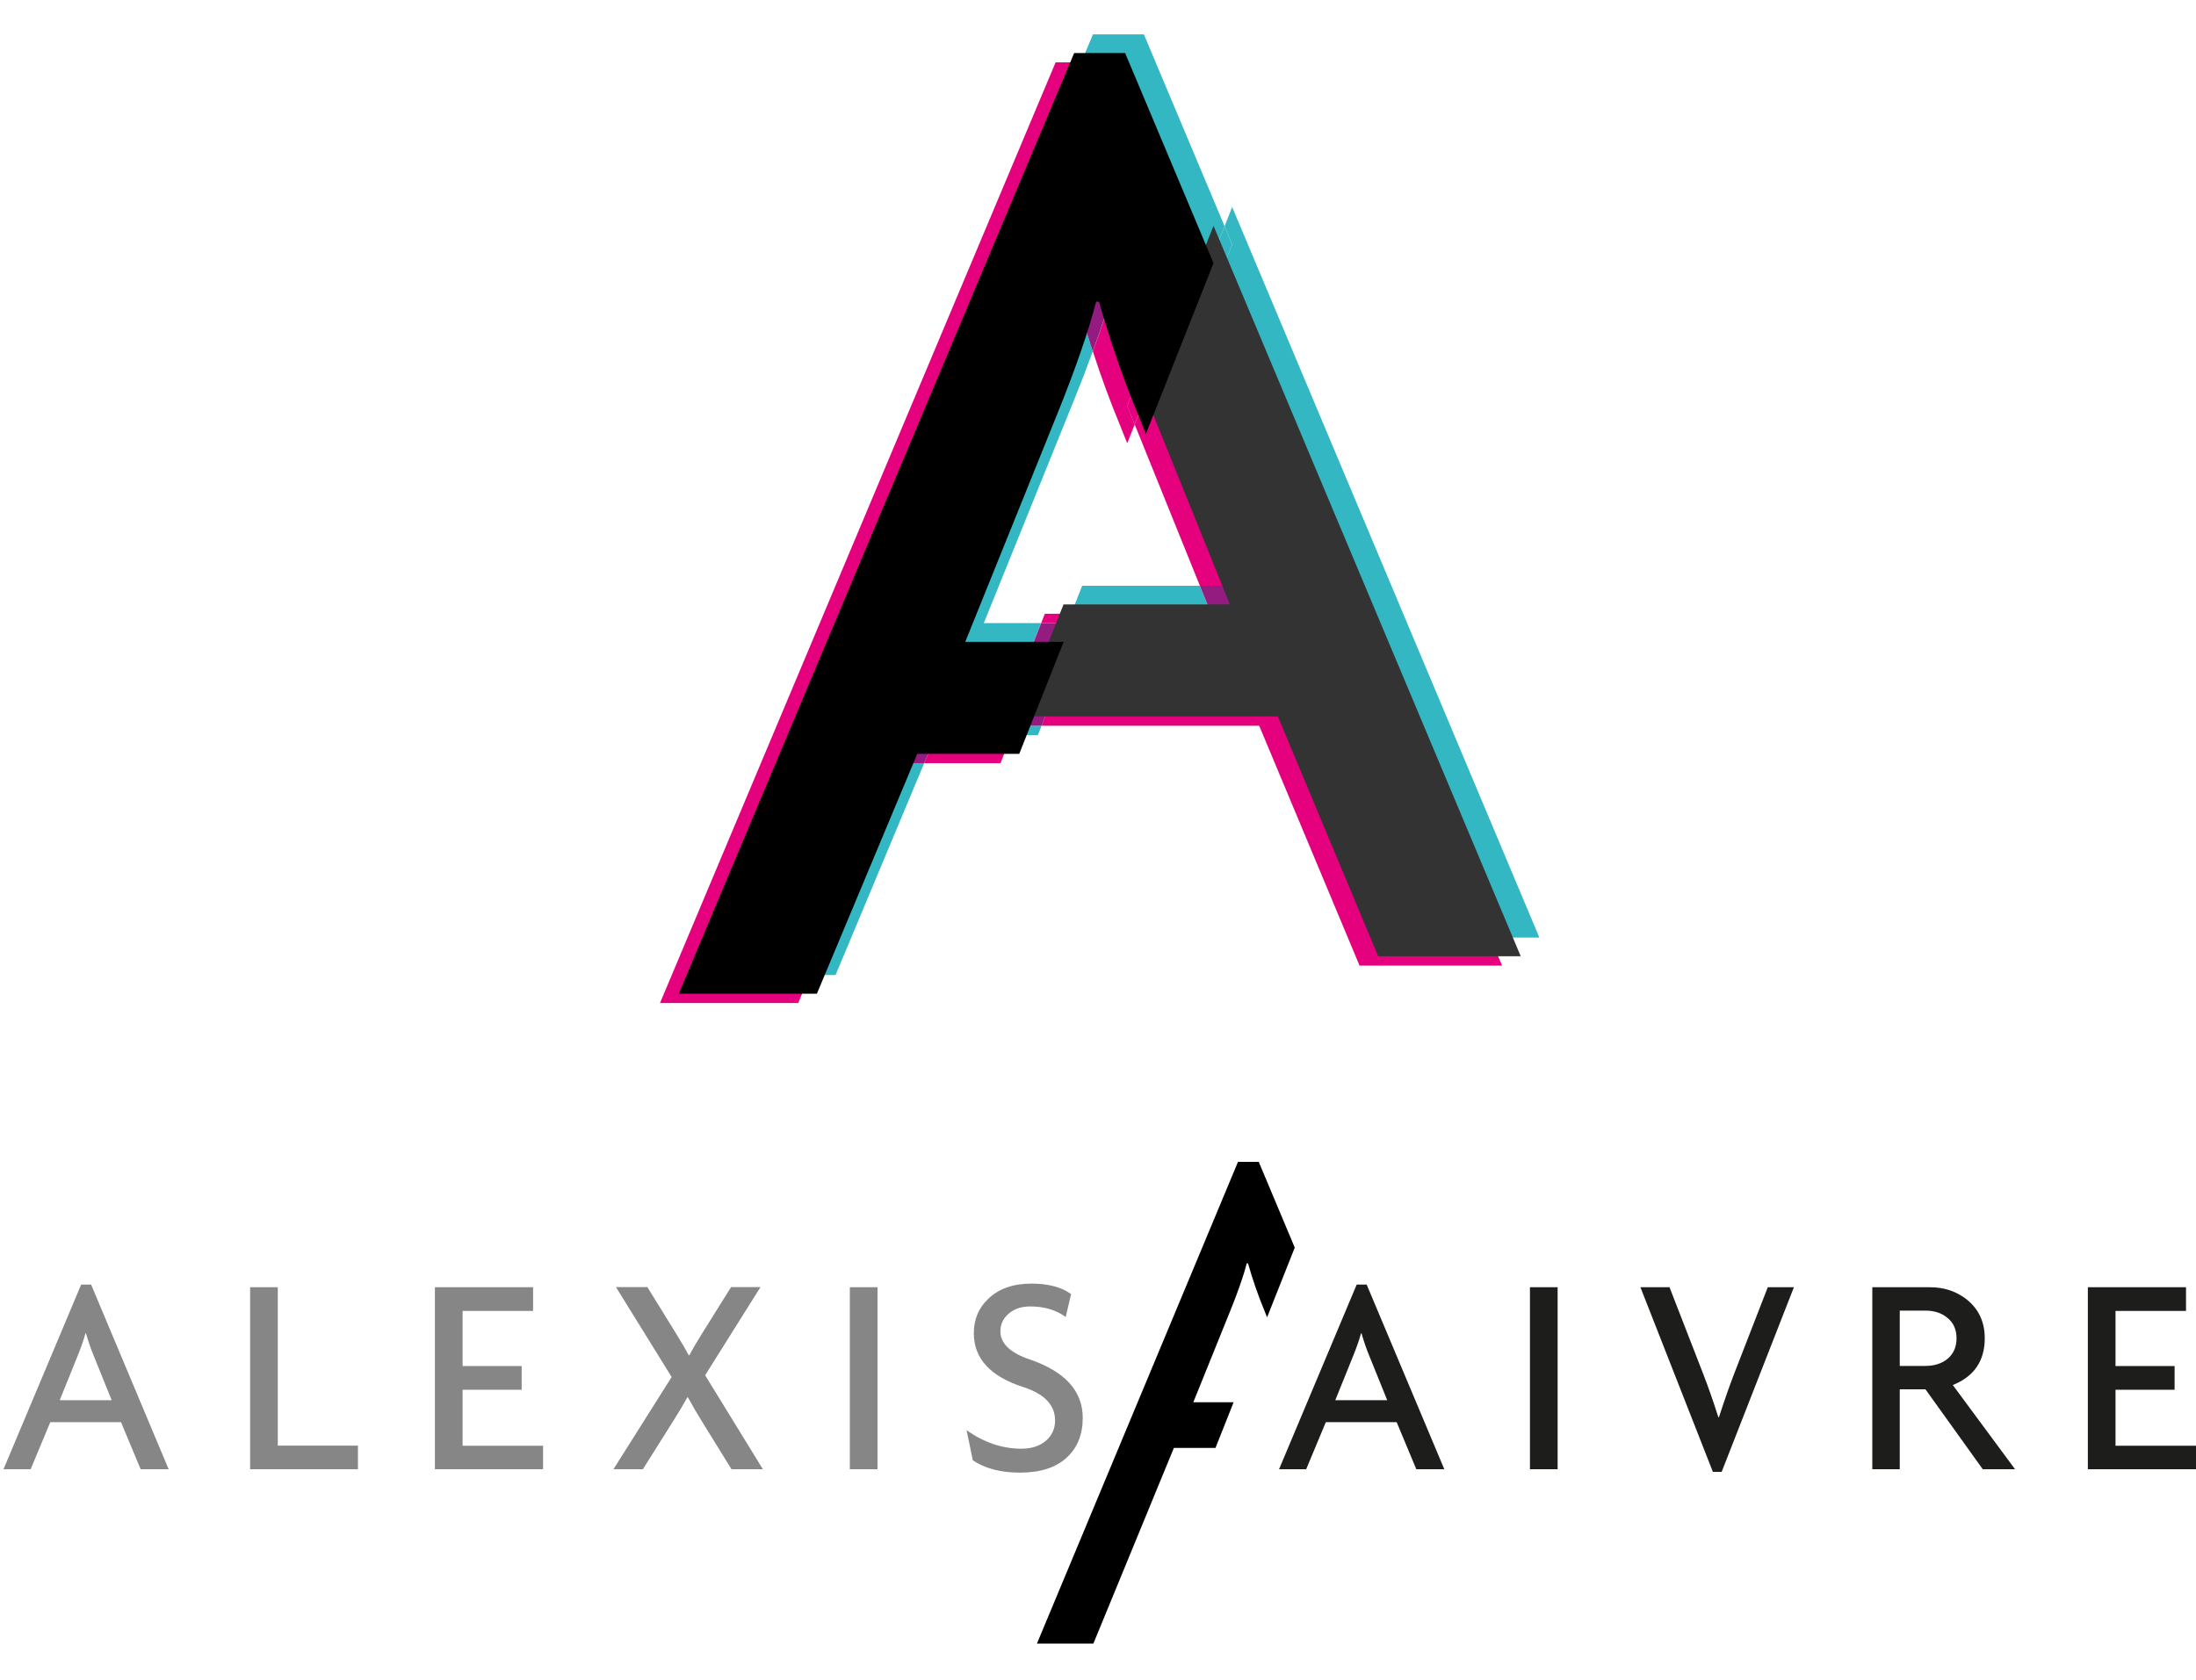
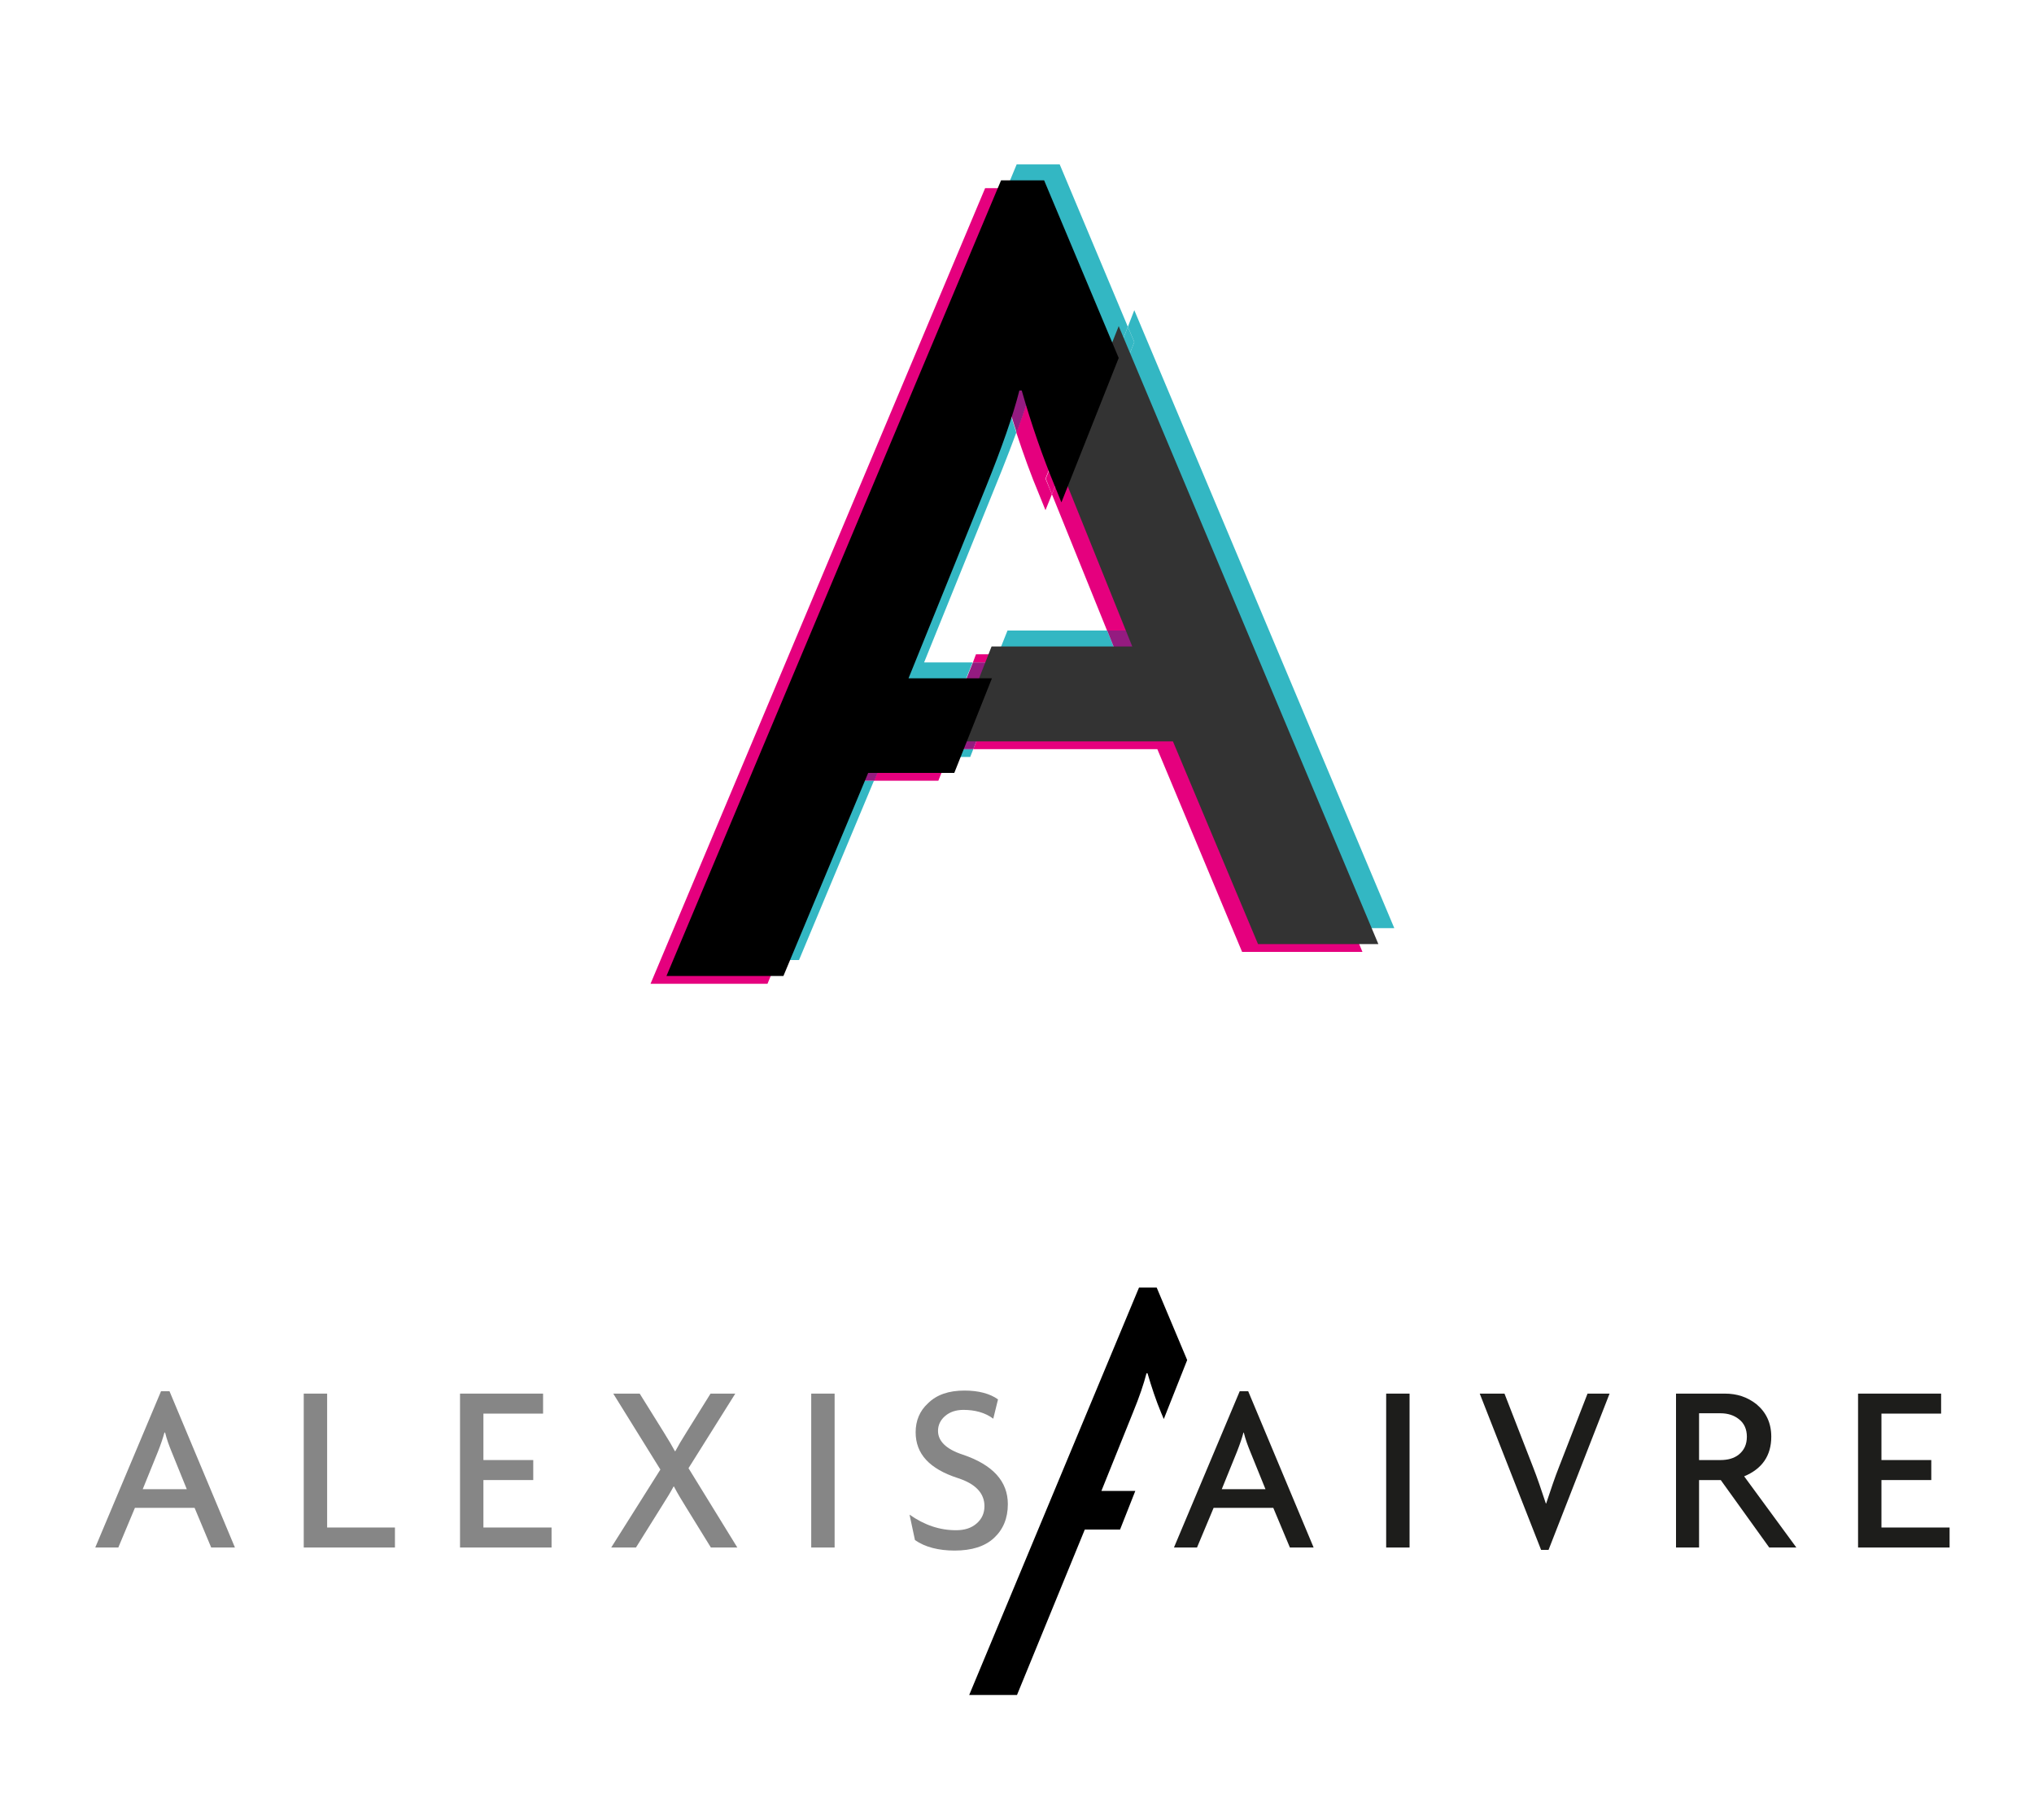
- <svg xmlns="http://www.w3.org/2000/svg" version="1.1" id="Capa_1" x="0px" y="0px" width="200px" height="153px" viewBox="0 0 200 153" style="enable-background:new 0 0 200 153;" xml:space="preserve">
+ <svg xmlns="http://www.w3.org/2000/svg" version="1.1" id="Capa_1" x="0px" y="0px" width="60px" height="53.67px" viewBox="0 0 60 53.67" style="enable-background:new 0 0 60 53.67;" xml:space="preserve">
  <style type="text/css">
	.st0{fill:none;}
	.st1{fill:#33B7C3;}
	.st2{fill:#E5007E;}
	.st3{fill:#941B80;}
	.st4{fill:#333333;}
	.st5{fill:#868686;}
	.st6{fill:#1D1D1B;}
</style>
-   <g id="XMLID_143_">
-     <g id="XMLID_224_">
-       <path id="XMLID_235_" class="st0" d="M105.37,36.11c-1.32-3.18-2.52-6.62-3.58-10.33h-0.26c-0.71,2.74-1.9,6.18-3.58,10.33    l-8.34,20.66h8.95h15.15l-7.65-18.94v0L105.37,36.11z" />
-       <path id="XMLID_233_" class="st0" d="M101.96,38.66c-1.32-3.18-2.52-6.62-3.58-10.33h-0.26c-0.71,2.74-1.9,6.18-3.58,10.33    L86.2,59.32h8.95h15.15l-7.65-18.94v0L101.96,38.66z" />
-       <g id="XMLID_5_">
-         <path id="XMLID_6_" class="st0" d="M97.55,55.91l1.01-2.56h10.71l-5.94-14.7l-0.68,1.72l-0.69-1.72     c-0.87-2.1-1.68-4.32-2.44-6.64c-0.47,1.29-0.98,2.63-1.57,4.09l-8.34,20.66h5.21l0.34-0.85H97.55z" />
-         <polygon id="XMLID_12_" class="st1" points="110.75,26 135.72,85.41 140.2,85.41 112.22,18.86 111.53,20.61 112.22,22.27    " />
-         <polygon id="XMLID_13_" class="st1" points="97.55,55.91 110.31,55.91 109.28,53.36 98.56,53.36    " />
-         <polygon id="XMLID_14_" class="st1" points="73.76,88.82 76.1,88.82 84.17,69.52 81.83,69.52    " />
-         <polygon id="XMLID_15_" class="st1" points="108.12,23.17 108.82,21.42 110.05,24.35 111.53,20.61 104.18,3.13 99.54,3.13      98.47,5.68 100.77,5.68    " />
-         <path id="XMLID_16_" class="st1" d="M97.95,36.11c0.59-1.46,1.1-2.8,1.57-4.09c-0.39-1.2-0.77-2.42-1.13-3.69h-0.26     c-0.71,2.74-1.9,6.18-3.58,10.33L86.2,59.32h7.6l1.01-2.56h-5.21L97.95,36.11z" />
-         <polygon id="XMLID_17_" class="st1" points="92.13,66.96 94.53,66.96 94.86,66.11 92.47,66.11    " />
-         <polygon id="XMLID_18_" class="st1" points="110.75,26 112.22,22.27 111.53,20.61 110.05,24.35    " />
-         <polygon id="XMLID_19_" class="st2" points="95.16,55.91 94.82,56.77 97.21,56.77 97.55,55.91    " />
-         <path id="XMLID_20_" class="st2" d="M105.37,36.11c-0.17-0.42-0.34-0.86-0.51-1.29l-1.52,3.84l5.94,14.7h4.44l-6.97-17.26     l-0.68,1.72L105.37,36.11z" />
-         <polygon id="XMLID_21_" class="st2" points="127.22,85.41 118.09,63.56 95.87,63.56 94.86,66.11 114.68,66.11 123.82,87.96      136.8,87.96 135.72,85.41    " />
-         <polygon id="XMLID_22_" class="st3" points="106.75,36.1 113.71,53.36 109.28,53.36 110.31,55.91 97.55,55.91 97.21,56.77      98.56,56.77 95.87,63.56 118.09,63.56 127.22,85.41 135.72,85.41 110.75,26    " />
-         <polygon id="XMLID_23_" class="st3" points="94.53,63.56 97.21,56.77 94.82,56.77 93.81,59.32 95.16,59.32 92.47,66.11      94.86,66.11 95.87,63.56    " />
-         <path id="XMLID_28_" class="st2" d="M104.86,34.82c0.17,0.43,0.34,0.87,0.51,1.29l0.69,1.72l0.68-1.72l-0.68-1.69l3.99-10.07     l-1.23-2.93l-0.69,1.75l0.69,1.65L104.86,34.82z" />
-         <polygon id="XMLID_29_" class="st2" points="106.75,36.1 110.75,26 110.05,24.35 106.06,34.42    " />
-         <polygon id="XMLID_30_" class="st2" points="97.21,56.77 94.53,63.56 95.87,63.56 98.56,56.77    " />
-         <path id="XMLID_31_" class="st2" d="M102.66,40.38l0.68-1.72l-0.68-1.69l1.54-3.88c-0.86-2.32-1.66-4.75-2.4-7.32h-0.26     c-0.46,1.77-1.14,3.88-2.01,6.24c0.76,2.33,1.57,4.55,2.44,6.64L102.66,40.38z" />
-         <polygon id="XMLID_32_" class="st2" points="84.17,69.52 91.12,69.52 92.13,66.96 85.24,66.96    " />
-         <polygon id="XMLID_33_" class="st2" points="98.47,5.68 96.14,5.68 60.11,91.37 72.7,91.37 73.76,88.82 63.52,88.82    " />
-         <path id="XMLID_34_" class="st3" d="M91.12,66.11l2.69-6.79h-7.6l8.34-20.66c1.68-4.15,2.87-7.59,3.58-10.33h0.26     c0.36,1.26,0.74,2.48,1.13,3.69c0.87-2.37,1.55-4.47,2.01-6.24h0.26c0.73,2.57,1.54,5,2.4,7.32l3.93-9.93l-7.35-17.49h-2.3     L63.52,88.82h10.24l8.07-19.3h2.34l1.07-2.56h6.89l0.34-0.85H91.12z" />
-         <path id="XMLID_35_" class="st2" d="M103.34,38.66l1.52-3.84c-0.23-0.57-0.45-1.14-0.67-1.72l-1.54,3.88L103.34,38.66z" />
-         <path id="XMLID_36_" class="st2" d="M108.82,24.82l-0.69-1.65l-3.93,9.93c0.22,0.58,0.44,1.16,0.67,1.72L108.82,24.82z" />
-         <polygon id="XMLID_37_" class="st2" points="92.47,66.11 95.16,59.32 93.81,59.32 91.12,66.11    " />
-       </g>
-       <polygon id="XMLID_229_" points="104.36,39.53 104.36,39.53 103.67,37.81   " />
-       <path id="XMLID_228_" class="st0" d="M103.67,37.81c-1.32-3.18-2.52-6.62-3.58-10.33h-0.26c-0.71,2.74-1.9,6.18-3.58,10.33    l-8.34,20.66h8.95h15.15l-7.65-18.94v0L103.67,37.81z" />
-       <polygon id="XMLID_227_" class="st4" points="110.52,20.57 104.36,36.12 112.01,55.06 96.86,55.06 92.82,65.26 116.38,65.26     125.52,87.11 138.5,87.11   " />
-       <path id="XMLID_226_" d="M87.91,58.47l8.34-20.66c1.68-4.15,2.87-7.59,3.58-10.33h0.26c1.06,3.71,2.25,7.15,3.58,10.33l0.69,1.72    l6.16-15.56l-8.05-19.14h-4.64L61.82,90.52H74.4l9.14-21.85h9.29l4.04-10.2H87.91z" />
+   <g id="XMLID_224_">
+     <path id="XMLID_235_" class="st0" d="M31.59,13.88c-0.36-0.87-0.69-1.81-0.98-2.83h-0.07c-0.19,0.75-0.52,1.69-0.98,2.83   l-2.29,5.66h2.45h4.15l-2.1-5.19v0L31.59,13.88z" />
+     <path id="XMLID_233_" class="st0" d="M30.65,14.58c-0.36-0.87-0.69-1.81-0.98-2.83H29.6c-0.19,0.75-0.52,1.69-0.98,2.83l-2.29,5.66   h2.45h4.15l-2.1-5.19v0L30.65,14.58z" />
+     <g id="XMLID_5_">
+       <path id="XMLID_6_" class="st0" d="M29.44,19.3l0.28-0.7h2.93l-1.63-4.03l-0.19,0.47l-0.19-0.47c-0.24-0.57-0.46-1.18-0.67-1.82    c-0.13,0.35-0.27,0.72-0.43,1.12l-2.29,5.66h1.43l0.09-0.23H29.44z" />
+       <polygon id="XMLID_12_" class="st1" points="33.06,11.11 39.9,27.38 41.13,27.38 33.46,9.15 33.27,9.64 33.46,10.09   " />
+       <polygon id="XMLID_13_" class="st1" points="29.44,19.3 32.94,19.3 32.66,18.6 29.72,18.6   " />
+       <polygon id="XMLID_14_" class="st1" points="22.93,28.32 23.57,28.32 25.78,23.03 25.14,23.03   " />
+       <polygon id="XMLID_15_" class="st1" points="32.34,10.34 32.53,9.86 32.87,10.66 33.27,9.64 31.26,4.85 29.99,4.85 29.7,5.55     30.33,5.55   " />
+       <path id="XMLID_16_" class="st1" d="M29.55,13.88c0.16-0.4,0.3-0.77,0.43-1.12c-0.11-0.33-0.21-0.66-0.31-1.01H29.6    c-0.19,0.75-0.52,1.69-0.98,2.83l-2.29,5.66h2.08l0.28-0.7h-1.43L29.55,13.88z" />
+       <polygon id="XMLID_17_" class="st1" points="27.96,22.33 28.62,22.33 28.71,22.1 28.05,22.1   " />
+       <polygon id="XMLID_18_" class="st1" points="33.06,11.11 33.46,10.09 33.27,9.64 32.87,10.66   " />
+       <polygon id="XMLID_19_" class="st2" points="28.79,19.3 28.7,19.54 29.35,19.54 29.44,19.3   " />
+       <path id="XMLID_20_" class="st2" d="M31.59,13.88c-0.05-0.12-0.09-0.23-0.14-0.35l-0.42,1.05l1.63,4.03h1.22l-1.91-4.73    l-0.19,0.47L31.59,13.88z" />
+       <polygon id="XMLID_21_" class="st2" points="37.57,27.38 35.07,21.4 28.98,21.4 28.71,22.1 34.14,22.1 36.64,28.08 40.19,28.08     39.9,27.38   " />
+       <polygon id="XMLID_22_" class="st3" points="31.96,13.88 33.87,18.6 32.66,18.6 32.94,19.3 29.44,19.3 29.35,19.54 29.72,19.54     28.98,21.4 35.07,21.4 37.57,27.38 39.9,27.38 33.06,11.11   " />
+       <polygon id="XMLID_23_" class="st3" points="28.62,21.4 29.35,19.54 28.7,19.54 28.42,20.24 28.79,20.24 28.05,22.1 28.71,22.1     28.98,21.4   " />
+       <path id="XMLID_28_" class="st2" d="M31.45,13.53c0.05,0.12,0.09,0.24,0.14,0.35l0.19,0.47l0.19-0.47l-0.19-0.46l1.09-2.76    l-0.34-0.8l-0.19,0.48l0.19,0.45L31.45,13.53z" />
+       <polygon id="XMLID_29_" class="st2" points="31.96,13.88 33.06,11.11 32.87,10.66 31.78,13.42   " />
+       <polygon id="XMLID_30_" class="st2" points="29.35,19.54 28.62,21.4 28.98,21.4 29.72,19.54   " />
+       <path id="XMLID_31_" class="st2" d="M30.84,15.05l0.19-0.47l-0.19-0.46l0.42-1.06c-0.24-0.63-0.46-1.3-0.66-2.01h-0.07    c-0.13,0.49-0.31,1.06-0.55,1.71c0.21,0.64,0.43,1.25,0.67,1.82L30.84,15.05z" />
+       <polygon id="XMLID_32_" class="st2" points="25.78,23.03 27.68,23.03 27.96,22.33 26.07,22.33   " />
+       <polygon id="XMLID_33_" class="st2" points="29.7,5.55 29.06,5.55 19.19,29.02 22.64,29.02 22.93,28.32 20.12,28.32   " />
+       <path id="XMLID_34_" class="st3" d="M27.68,22.1l0.74-1.86h-2.08l2.29-5.66c0.46-1.14,0.79-2.08,0.98-2.83h0.07    c0.1,0.35,0.2,0.68,0.31,1.01c0.24-0.65,0.42-1.22,0.55-1.71h0.07c0.2,0.7,0.42,1.37,0.66,2.01l1.08-2.72l-2.01-4.79H29.7    l-9.57,22.77h2.81l2.21-5.29h0.64l0.29-0.7h1.89l0.09-0.23H27.68z" />
+       <path id="XMLID_35_" class="st2" d="M31.03,14.58l0.42-1.05c-0.06-0.16-0.12-0.31-0.18-0.47l-0.42,1.06L31.03,14.58z" />
+       <path id="XMLID_36_" class="st2" d="M32.53,10.79l-0.19-0.45l-1.08,2.72c0.06,0.16,0.12,0.32,0.18,0.47L32.53,10.79z" />
+       <polygon id="XMLID_37_" class="st2" points="28.05,22.1 28.79,20.24 28.42,20.24 27.68,22.1   " />
    </g>
-     <g id="XMLID_144_">
-       <g id="XMLID_166_">
-         <path id="XMLID_221_" class="st5" d="M15.36,133.84h-2.55l-1.79-4.29H4.58l-1.79,4.29H0.32l7.07-16.82H8.3L15.36,133.84z      M10.17,127.55l-1.64-4.06c-0.26-0.62-0.49-1.3-0.7-2.03H7.78c-0.14,0.54-0.37,1.21-0.7,2.03l-1.64,4.06H10.17z" />
-         <path id="XMLID_219_" class="st5" d="M32.6,133.84h-9.82v-16.58h2.52v14.43h7.3V133.84z" />
-         <path id="XMLID_217_" class="st5" d="M49.46,133.84h-9.85v-16.58h8.94v2.16h-6.42v5.02h5.38v2.16h-5.38v5.1h7.33V133.84z" />
-         <path id="XMLID_215_" class="st5" d="M69.48,133.84h-2.86l-2.7-4.37c-0.4-0.64-0.82-1.37-1.27-2.18h-0.05     c-0.3,0.55-0.73,1.28-1.3,2.18l-2.75,4.37h-2.68l5.3-8.4l-5.07-8.19h2.86l2.57,4.16c0.54,0.87,0.93,1.55,1.2,2.05h0.05     c0.29-0.55,0.69-1.24,1.2-2.05l2.6-4.16h2.68l-5.04,8.03L69.48,133.84z" />
-         <path id="XMLID_213_" class="st5" d="M79.93,133.84H77.4v-16.58h2.52V133.84z" />
-         <path id="XMLID_211_" class="st5" d="M98.61,129.16c0,1.53-0.49,2.74-1.48,3.64c-0.99,0.9-2.4,1.35-4.24,1.35     c-1.73,0-3.16-0.37-4.29-1.12l-0.57-2.75c1.59,1.13,3.26,1.69,4.99,1.69c0.92,0,1.66-0.24,2.22-0.71     c0.56-0.48,0.85-1.1,0.85-1.86c0-1.4-0.96-2.42-2.88-3.04c-3.02-0.97-4.52-2.61-4.52-4.91c0-1.25,0.43-2.29,1.3-3.12     c0.95-0.93,2.27-1.4,3.95-1.4c1.54,0,2.75,0.32,3.61,0.96l-0.49,2.08c-0.88-0.64-1.96-0.96-3.22-0.96     c-0.82,0-1.47,0.22-1.98,0.66c-0.5,0.44-0.75,0.97-0.75,1.6c0,1.11,0.89,1.97,2.68,2.57C97,124.94,98.61,126.72,98.61,129.16z" />
-         <path id="XMLID_208_" class="st6" d="M131.54,133.84h-2.55l-1.79-4.29h-6.45l-1.79,4.29h-2.47l7.07-16.82h0.91L131.54,133.84z      M126.34,127.55l-1.64-4.06c-0.26-0.62-0.49-1.3-0.7-2.03h-0.05c-0.14,0.54-0.37,1.21-0.7,2.03l-1.64,4.06H126.34z" />
-         <path id="XMLID_206_" class="st6" d="M141.86,133.84h-2.52v-16.58h2.52V133.84z" />
-         <path id="XMLID_204_" class="st6" d="M163.38,117.26l-6.58,16.82H156l-6.6-16.82h2.65l3.07,7.9c0.47,1.21,0.93,2.53,1.38,3.95     h0.05c0.5-1.54,0.96-2.86,1.38-3.95l3.07-7.9H163.38z" />
-         <path id="XMLID_201_" class="st6" d="M183.52,133.84h-2.94l-5.22-7.28h-2.34v7.28h-2.5v-16.58h5.25c1.3,0,2.43,0.38,3.38,1.14     c1.07,0.87,1.61,2.04,1.61,3.51c0,2.06-0.97,3.48-2.91,4.26L183.52,133.84z M178.19,121.91c0-0.82-0.29-1.45-0.88-1.9     c-0.52-0.42-1.18-0.62-1.98-0.62h-2.31v5.04h2.31c0.8,0,1.46-0.2,1.98-0.6C177.9,123.37,178.19,122.73,178.19,121.91z" />
-         <path id="XMLID_182_" class="st6" d="M200,133.84h-9.85v-16.58h8.94v2.16h-6.42v5.02h5.38v2.16h-5.38v5.1H200V133.84z" />
-       </g>
-       <path id="XMLID_145_" d="M108.68,127.74l3.41-8.44c0.68-1.69,1.17-3.1,1.46-4.22h0.11c0.43,1.51,0.92,2.92,1.46,4.22l0.28,0.7    l2.52-6.35l-3.28-7.81h-1.89l-18.31,43.88h5.14l7.33-17.82h3.79l1.65-4.16H108.68z" />
+     <polygon id="XMLID_229_" points="31.31,14.82 31.31,14.82 31.12,14.35  " />
+     <path id="XMLID_228_" class="st0" d="M31.12,14.35c-0.36-0.87-0.69-1.81-0.98-2.83h-0.07c-0.19,0.75-0.52,1.69-0.98,2.83   l-2.29,5.66h2.45h4.15l-2.1-5.19v0L31.12,14.35z" />
+     <polygon id="XMLID_227_" class="st4" points="33,9.62 31.31,13.88 33.4,19.07 29.25,19.07 28.15,21.87 34.6,21.87 37.11,27.85    40.66,27.85  " />
+     <path id="XMLID_226_" d="M26.8,20.01l2.29-5.66c0.46-1.14,0.79-2.08,0.98-2.83h0.07c0.29,1.02,0.62,1.96,0.98,2.83l0.19,0.47   L33,10.56l-2.2-5.24h-1.27l-9.87,23.47h3.45l2.5-5.99h2.54l1.11-2.79H26.8z" />
+   </g>
+   <g id="XMLID_144_">
+     <g id="XMLID_166_">
+       <path id="XMLID_221_" class="st5" d="M6.93,45.65h-0.7l-0.49-1.17H3.98l-0.49,1.17H2.81l1.94-4.61h0.25L6.93,45.65z M5.51,43.93    l-0.45-1.11c-0.07-0.17-0.14-0.36-0.19-0.56H4.85c-0.04,0.15-0.1,0.33-0.19,0.56l-0.45,1.11H5.51z" />
+       <path id="XMLID_219_" class="st5" d="M11.65,45.65H8.96v-4.54h0.69v3.95h2V45.65z" />
+       <path id="XMLID_217_" class="st5" d="M16.27,45.65h-2.7v-4.54h2.45v0.59h-1.76v1.37h1.47v0.59h-1.47v1.4h2.01V45.65z" />
+       <path id="XMLID_215_" class="st5" d="M21.75,45.65h-0.78l-0.74-1.2c-0.11-0.18-0.23-0.37-0.35-0.6h-0.01    c-0.08,0.15-0.2,0.35-0.36,0.6l-0.75,1.2h-0.73l1.45-2.3l-1.39-2.24h0.78l0.71,1.14c0.15,0.24,0.26,0.43,0.33,0.56h0.01    c0.08-0.15,0.19-0.34,0.33-0.56l0.71-1.14h0.73l-1.38,2.2L21.75,45.65z" />
+       <path id="XMLID_213_" class="st5" d="M24.62,45.65h-0.69v-4.54h0.69V45.65z" />
+       <path id="XMLID_211_" class="st5" d="M29.73,44.37c0,0.42-0.14,0.75-0.41,1c-0.27,0.25-0.66,0.37-1.16,0.37    c-0.47,0-0.87-0.1-1.17-0.31l-0.16-0.75c0.44,0.31,0.89,0.46,1.37,0.46c0.25,0,0.45-0.06,0.61-0.2c0.15-0.13,0.23-0.3,0.23-0.51    c0-0.38-0.26-0.66-0.79-0.83c-0.83-0.27-1.24-0.71-1.24-1.35c0-0.34,0.12-0.63,0.36-0.85c0.26-0.26,0.62-0.38,1.08-0.38    c0.42,0,0.75,0.09,0.99,0.26l-0.14,0.57c-0.24-0.18-0.54-0.26-0.88-0.26c-0.22,0-0.4,0.06-0.54,0.18    c-0.14,0.12-0.21,0.27-0.21,0.44c0,0.3,0.24,0.54,0.73,0.7C29.29,43.21,29.73,43.7,29.73,44.37z" />
+       <path id="XMLID_208_" class="st6" d="M38.75,45.65h-0.7l-0.49-1.17H35.8l-0.49,1.17h-0.68l1.94-4.61h0.25L38.75,45.65z     M37.33,43.93l-0.45-1.11c-0.07-0.17-0.14-0.36-0.19-0.56h-0.01c-0.04,0.15-0.1,0.33-0.19,0.56l-0.45,1.11H37.33z" />
+       <path id="XMLID_206_" class="st6" d="M41.58,45.65h-0.69v-4.54h0.69V45.65z" />
+       <path id="XMLID_204_" class="st6" d="M47.48,41.11l-1.8,4.61h-0.22l-1.81-4.61h0.73l0.84,2.16c0.13,0.33,0.25,0.69,0.38,1.08h0.01    c0.14-0.42,0.26-0.78,0.38-1.08l0.84-2.16H47.48z" />
+       <path id="XMLID_201_" class="st6" d="M52.99,45.65h-0.8l-1.43-1.99h-0.64v1.99h-0.68v-4.54h1.44c0.36,0,0.66,0.1,0.93,0.31    c0.29,0.24,0.44,0.56,0.44,0.96c0,0.56-0.27,0.95-0.8,1.17L52.99,45.65z M51.53,42.38c0-0.22-0.08-0.4-0.24-0.52    c-0.14-0.11-0.32-0.17-0.54-0.17h-0.63v1.38h0.63c0.22,0,0.4-0.05,0.54-0.16C51.45,42.78,51.53,42.61,51.53,42.38z" />
+       <path id="XMLID_182_" class="st6" d="M57.51,45.65h-2.7v-4.54h2.45v0.59H55.5v1.37h1.47v0.59H55.5v1.4h2.01V45.65z" />
    </g>
+     <path id="XMLID_145_" d="M32.49,43.98l0.93-2.31c0.19-0.46,0.32-0.85,0.4-1.16h0.03c0.12,0.41,0.25,0.8,0.4,1.16l0.08,0.19   l0.69-1.74l-0.9-2.14H33.6L28.59,50h1.41L32,45.12h1.04l0.45-1.14H32.49z" />
  </g>
</svg>
